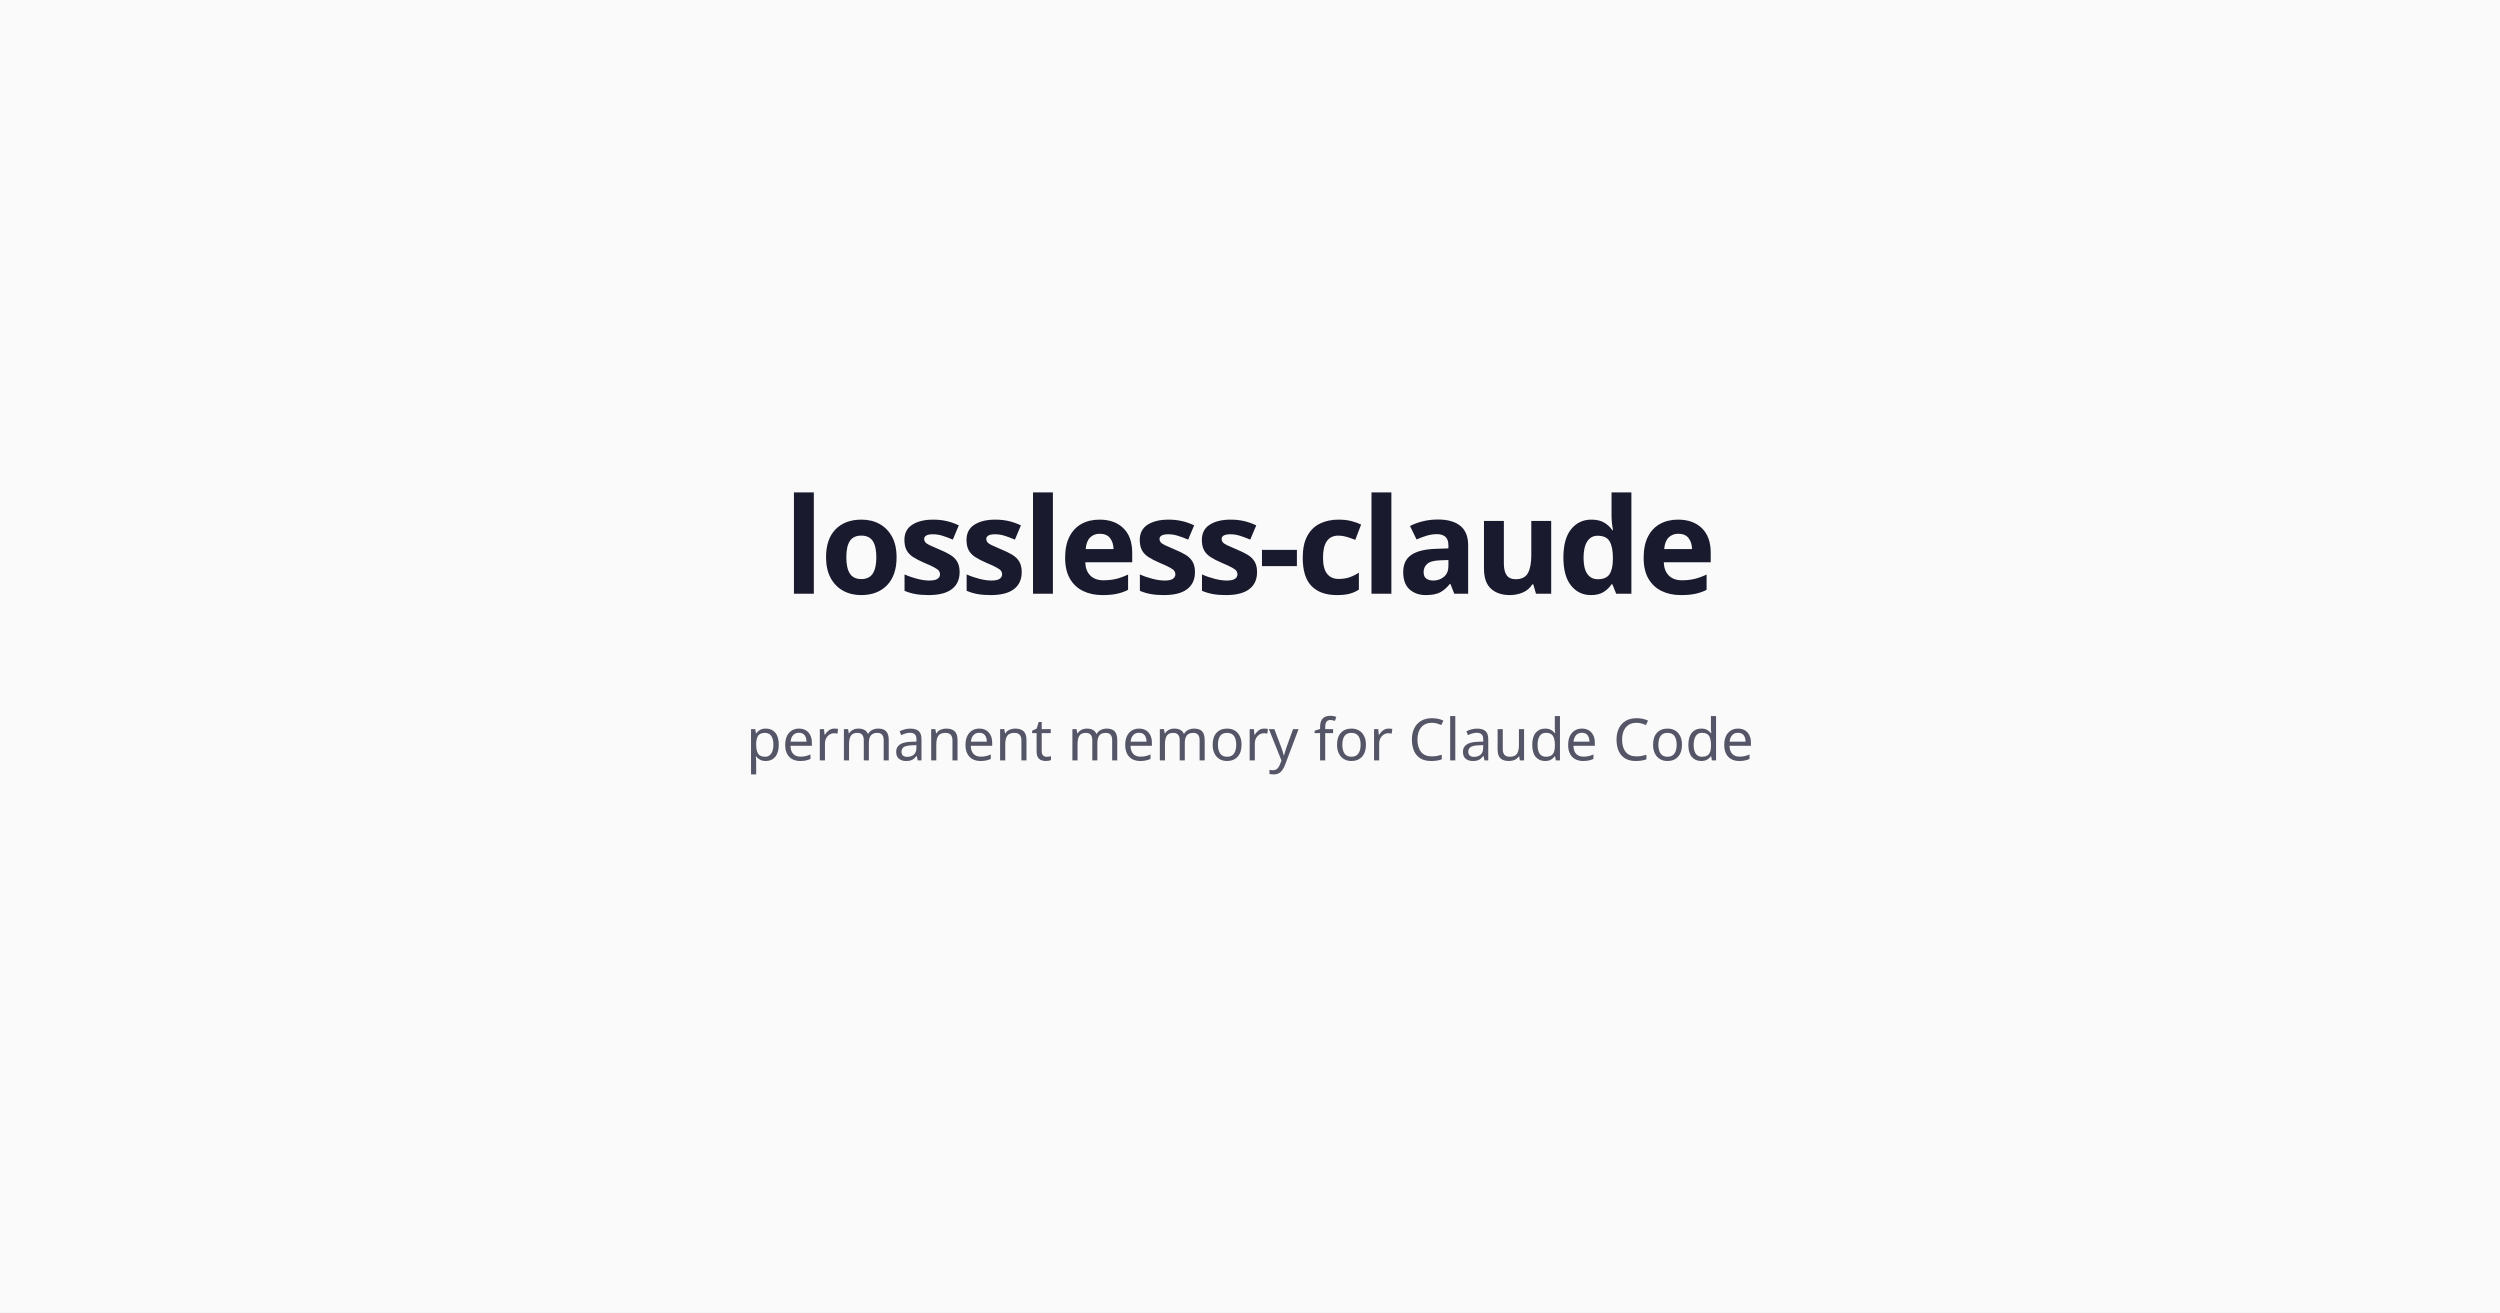
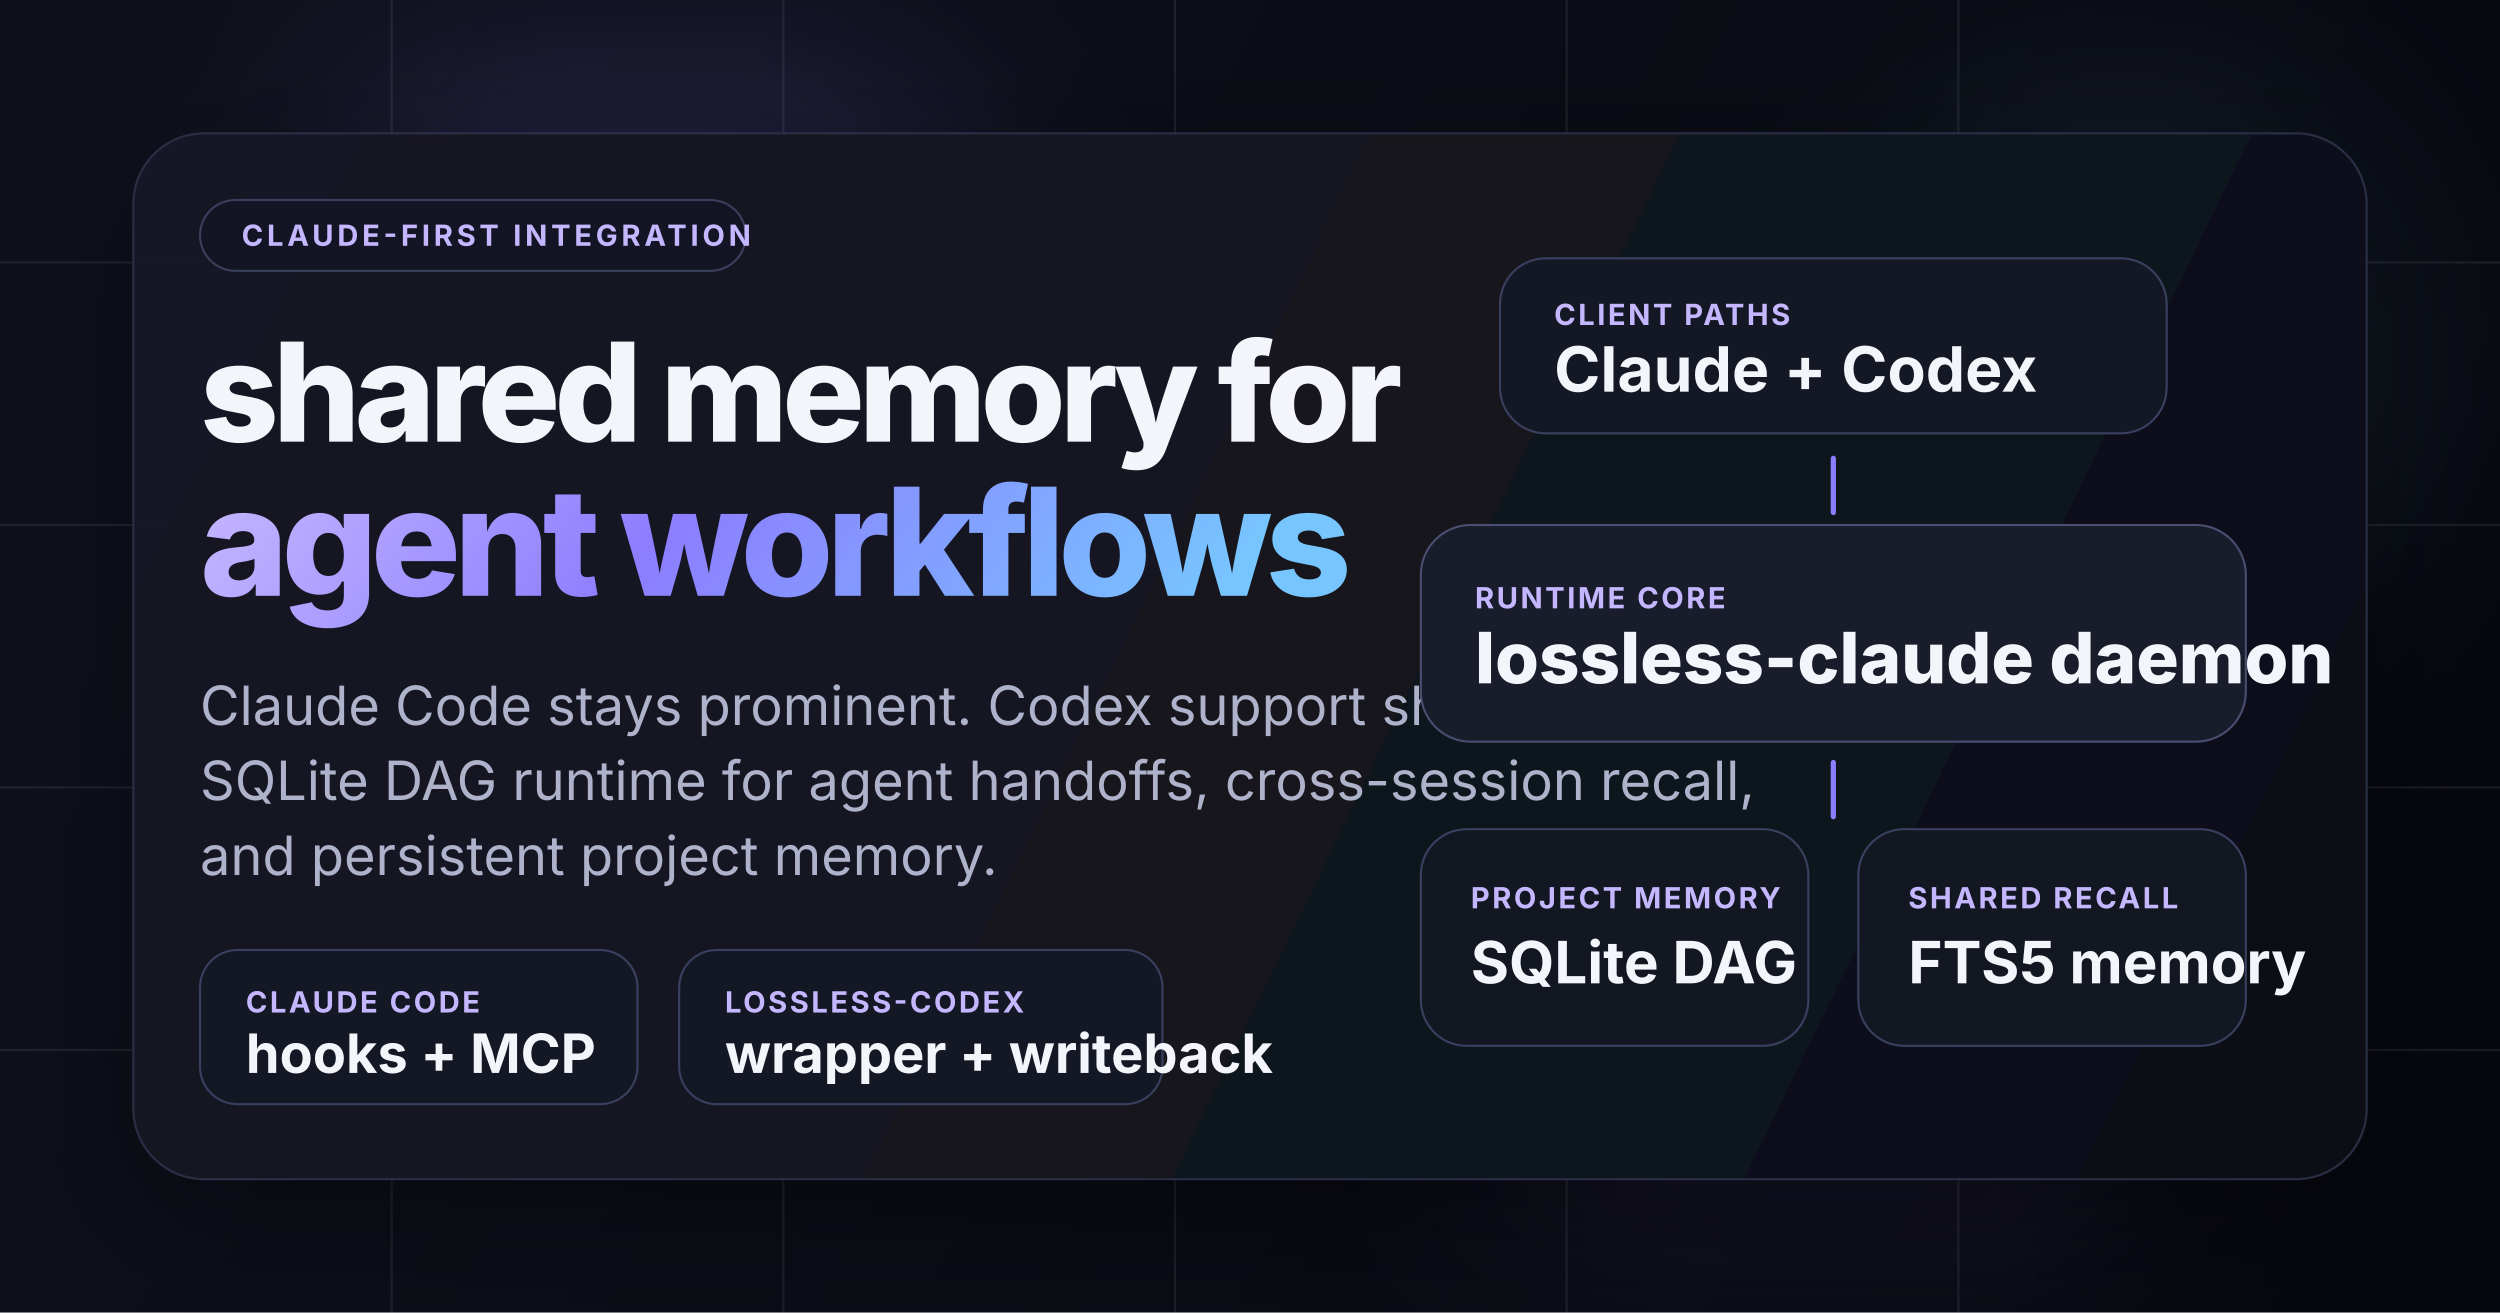
- <svg xmlns="http://www.w3.org/2000/svg" width="1200" height="630">
-   <rect width="1200" height="630" fill="#fafafa" />
-   <text x="600" y="285" font-family="sans-serif" font-size="64" font-weight="bold" fill="#1a1a2e" text-anchor="middle" letter-spacing="-2">lossless-claude</text>
-   <text x="600" y="365" font-family="sans-serif" font-size="28" fill="#555568" text-anchor="middle">permanent memory for Claude Code</text>
+ <svg xmlns="http://www.w3.org/2000/svg" width="1200" height="630" viewBox="0 0 1200 630" fill="none">
+   <defs>
+     <linearGradient id="bg" x1="120" y1="72" x2="1080" y2="558" gradientUnits="userSpaceOnUse">
+       <stop stop-color="#0E101B" />
+       <stop offset="1" stop-color="#07080F" />
+     </linearGradient>
+     <linearGradient id="panel" x1="96" y1="72" x2="1096" y2="558" gradientUnits="userSpaceOnUse">
+       <stop stop-color="#171925" stop-opacity="0.98" />
+       <stop offset="1" stop-color="#0E1018" stop-opacity="0.98" />
+     </linearGradient>
+     <linearGradient id="accent" x1="168" y1="132" x2="520" y2="380" gradientUnits="userSpaceOnUse">
+       <stop stop-color="#C5B7FF" />
+       <stop offset="0.45" stop-color="#8D7DFF" />
+       <stop offset="1" stop-color="#77C5FF" />
+     </linearGradient>
+     <filter id="blur" x="0" y="0" width="1200" height="630" filterUnits="userSpaceOnUse" color-interpolation-filters="sRGB">
+       <feGaussianBlur stdDeviation="48" />
+     </filter>
+     <filter id="shadow" x="0" y="0" width="1200" height="630" filterUnits="userSpaceOnUse" color-interpolation-filters="sRGB">
+       <feDropShadow dx="0" dy="18" stdDeviation="28" flood-color="#000000" flood-opacity="0.35" />
+     </filter>
+   </defs>
+   <rect width="1200" height="630" fill="url(#bg)" />
+   <g filter="url(#blur)" opacity="0.8">
+     <circle cx="314" cy="126" r="154" fill="#8D7DFF" fill-opacity="0.18" />
+     <circle cx="1018" cy="172" r="126" fill="#77C5FF" fill-opacity="0.14" />
+     <circle cx="876" cy="554" r="142" fill="#8D7DFF" fill-opacity="0.1" />
+   </g>
+   <g opacity="0.08" stroke="#FFFFFF">
+     <path d="M0 126H1200" />
+     <path d="M0 252H1200" />
+     <path d="M0 378H1200" />
+     <path d="M0 504H1200" />
+     <path d="M188 0V630" />
+     <path d="M376 0V630" />
+     <path d="M564 0V630" />
+     <path d="M752 0V630" />
+     <path d="M940 0V630" />
+   </g>
+   <rect x="64" y="64" width="1072" height="502" rx="34" fill="url(#panel)" stroke="#2C2F44" filter="url(#shadow)" />
+   <rect x="96" y="96" width="262" height="34" rx="17" fill="#131524" stroke="#3A3F5C" />
+   <text x="116" y="118" fill="#C5B7FF" font-family="Inter, Arial, sans-serif" font-size="14" font-weight="700" letter-spacing="1.8">CLAUDE-FIRST INTEGRATION</text>
+   <text x="96" y="212" fill="#F4F5FB" font-family="Inter, Arial, sans-serif" font-size="66" font-weight="800" letter-spacing="-2.8">shared memory for</text>
+   <text x="96" y="286" fill="url(#accent)" font-family="Inter, Arial, sans-serif" font-size="72" font-weight="800" letter-spacing="-3.2">agent workflows</text>
+   <text x="96" y="348" fill="#AEB2CA" font-family="Inter, Arial, sans-serif" font-size="26">
+     <tspan x="96" dy="0">Claude Code stays prominent. Codex support shares the same</tspan>
+     <tspan x="96" dy="36">SQLite DAG runtime for agent handoffs, cross-session recall,</tspan>
+     <tspan x="96" dy="36">and persistent project memory.</tspan>
+   </text>
+   <rect x="96" y="456" width="210" height="74" rx="18" fill="#141724" stroke="#3A4060" />
+   <text x="118" y="486" fill="#C5B7FF" font-family="Inter, Arial, sans-serif" font-size="14" font-weight="700" letter-spacing="1.2">CLAUDE CODE</text>
+   <text x="118" y="515" fill="#F4F5FB" font-family="Inter, Arial, sans-serif" font-size="26" font-weight="700">hooks + MCP</text>
+   <rect x="326" y="456" width="232" height="74" rx="18" fill="#141724" stroke="#3A4060" />
+   <text x="348" y="486" fill="#C5B7FF" font-family="Inter, Arial, sans-serif" font-size="14" font-weight="700" letter-spacing="1.2">LOSSLESS-CODEX</text>
+   <text x="348" y="515" fill="#F4F5FB" font-family="Inter, Arial, sans-serif" font-size="26" font-weight="700">wrapper + writeback</text>
+   <rect x="720" y="124" width="320" height="84" rx="22" fill="#141724" stroke="#3A4060" />
+   <text x="746" y="156" fill="#C5B7FF" font-family="Inter, Arial, sans-serif" font-size="14" font-weight="700" letter-spacing="1.2">CLIENT PATHS</text>
+   <text x="746" y="188" fill="#F4F5FB" font-family="Inter, Arial, sans-serif" font-size="30" font-weight="700">Claude + Codex</text>
+   <path d="M880 220V246" stroke="#8D7DFF" stroke-width="2.5" stroke-linecap="round" />
+   <rect x="682" y="252" width="396" height="104" rx="24" fill="#191C2B" stroke="#4A4E70" />
+   <text x="708" y="292" fill="#C5B7FF" font-family="Inter, Arial, sans-serif" font-size="14" font-weight="700" letter-spacing="1.2">RUNTIME CORE</text>
+   <text x="708" y="328" fill="#F4F5FB" font-family="Inter, Arial, sans-serif" font-size="34" font-weight="800">lossless-claude daemon</text>
+   <path d="M880 366V392" stroke="#8D7DFF" stroke-width="2.5" stroke-linecap="round" />
+   <rect x="682" y="398" width="186" height="104" rx="22" fill="#131722" stroke="#3A4060" />
+   <text x="706" y="436" fill="#C5B7FF" font-family="Inter, Arial, sans-serif" font-size="14" font-weight="700" letter-spacing="1.2">PROJECT MEMORY</text>
+   <text x="706" y="472" fill="#F4F5FB" font-family="Inter, Arial, sans-serif" font-size="28" font-weight="700">SQLite DAG</text>
+   <rect x="892" y="398" width="186" height="104" rx="22" fill="#131722" stroke="#3A4060" />
+   <text x="916" y="436" fill="#C5B7FF" font-family="Inter, Arial, sans-serif" font-size="14" font-weight="700" letter-spacing="1.2">SHARED RECALL</text>
+   <text x="916" y="472" fill="#F4F5FB" font-family="Inter, Arial, sans-serif" font-size="28" font-weight="700">FTS5 memory</text>
</svg>
